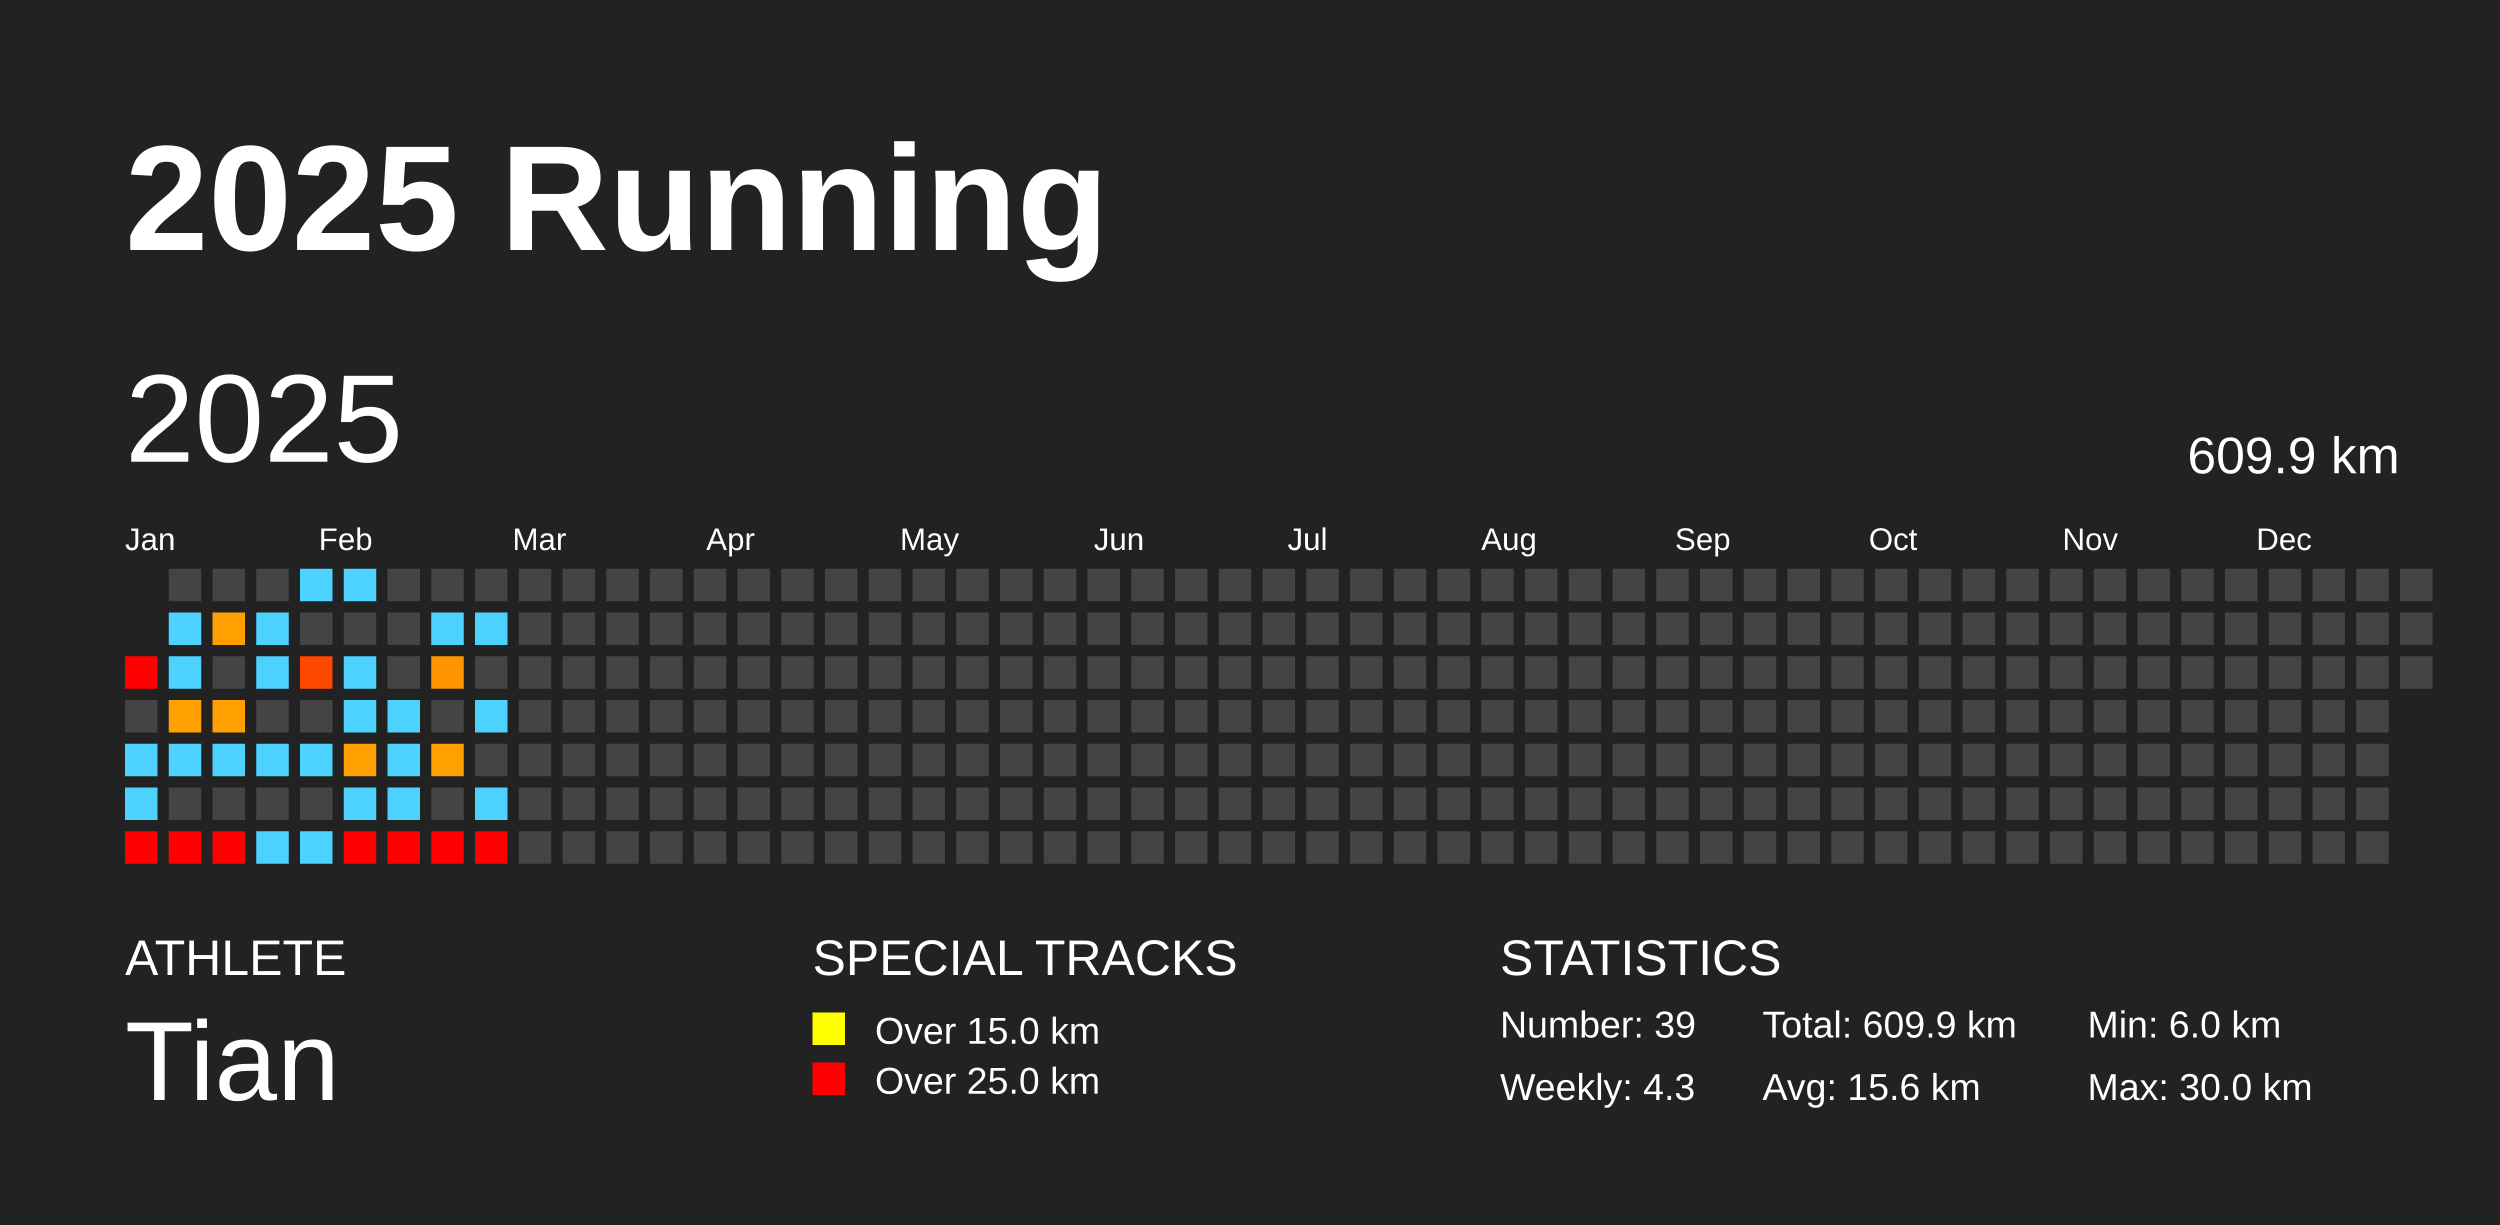
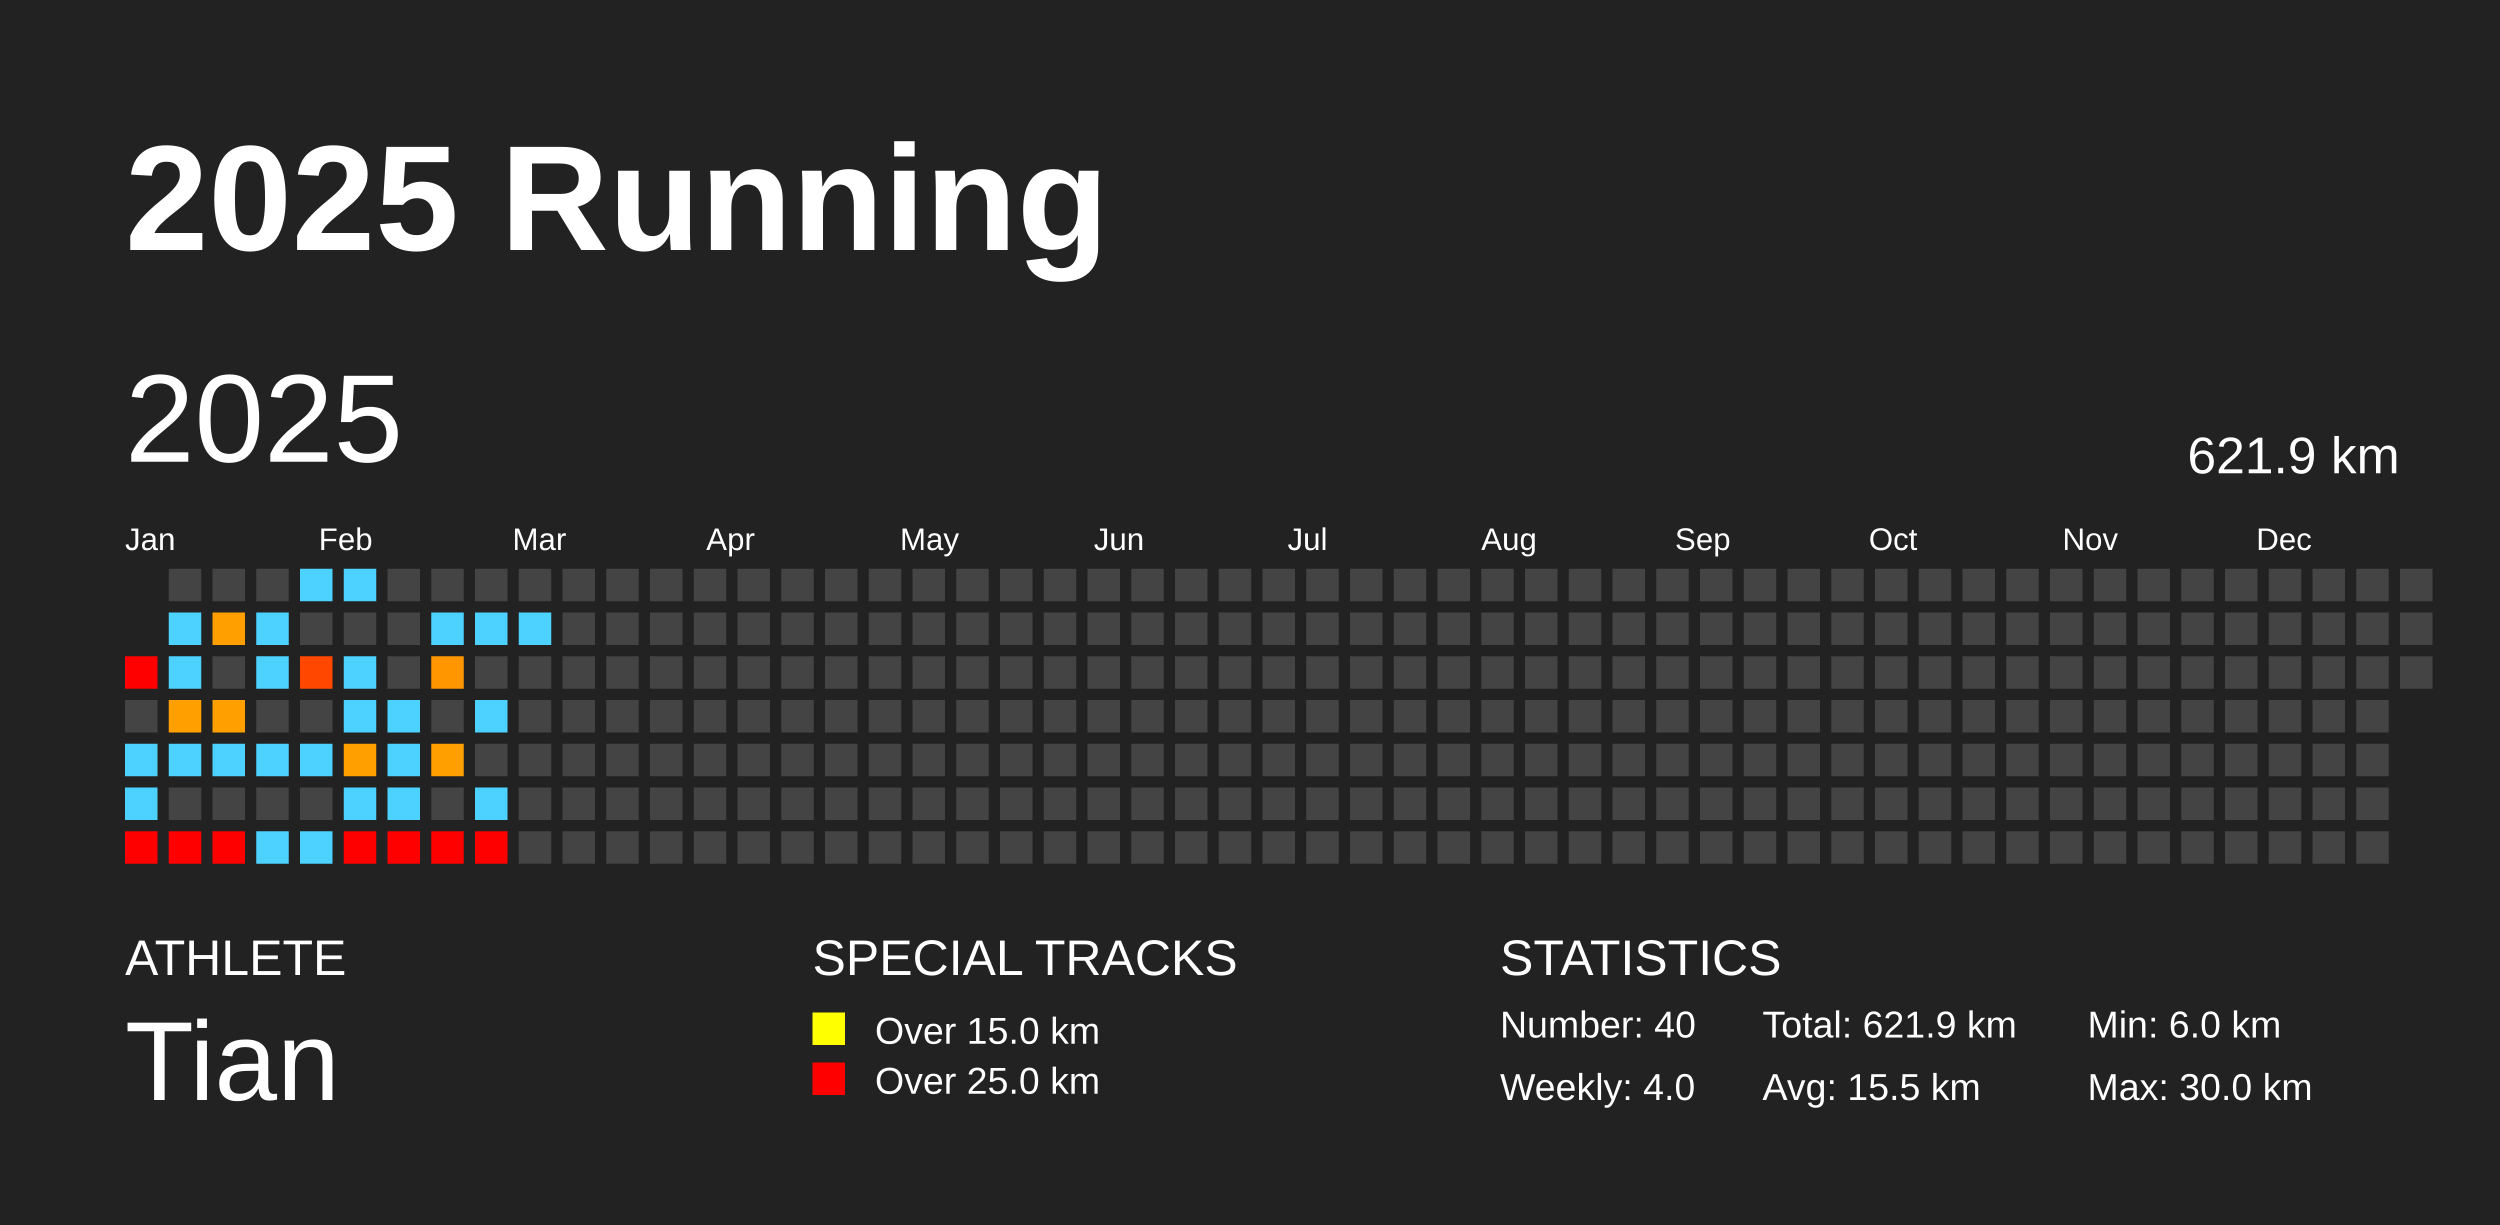
<svg xmlns="http://www.w3.org/2000/svg" baseProfile="full" height="98mm" version="1.1" viewBox="0,0,200,98" width="200mm">
  <defs />
  <rect fill="#222222" height="98" width="200" x="0" y="0" />
  <text fill="#FFFFFF" style="font-size:12px; font-family:Arial; font-weight:bold;" x="10" y="20">2025 Running</text>
  <text fill="#FFFFFF" style="font-size:4px; font-family:Arial" x="10" y="78">ATHLETE</text>
  <text fill="#FFFFFF" style="font-size:9px; font-family:Arial" x="10" y="88">Tian</text>
  <text fill="#FFFFFF" style="font-size:4px; font-family:Arial" x="65" y="78">SPECIAL TRACKS</text>
  <rect fill="yellow" height="2.6" width="2.6" x="65" y="81" />
  <text fill="#FFFFFF" style="font-size:3px; font-family:Arial" x="70" y="83.5">Over 15.0 km</text>
  <rect fill="red" height="2.6" width="2.6" x="65" y="85" />
  <text fill="#FFFFFF" style="font-size:3px; font-family:Arial" x="70" y="87.5">Over 25.0 km</text>
  <text fill="#FFFFFF" style="font-size:4px; font-family:Arial" x="120" y="78">STATISTICS</text>
-   <text fill="#FFFFFF" style="font-size:3px; font-family:Arial" x="120" y="83">Number: 39</text>
-   <text fill="#FFFFFF" style="font-size:3px; font-family:Arial" x="120" y="88">Weekly: 4.3</text>
-   <text fill="#FFFFFF" style="font-size:3px; font-family:Arial" x="141" y="83">Total: 609.9 km</text>
-   <text fill="#FFFFFF" style="font-size:3px; font-family:Arial" x="141" y="88">Avg: 15.6 km</text>
+   <text fill="#FFFFFF" style="font-size:3px; font-family:Arial" x="120" y="83">Number: 40</text>
+   <text fill="#FFFFFF" style="font-size:3px; font-family:Arial" x="120" y="88">Weekly: 4.0</text>
+   <text fill="#FFFFFF" style="font-size:3px; font-family:Arial" x="141" y="83">Total: 621.9 km</text>
+   <text fill="#FFFFFF" style="font-size:3px; font-family:Arial" x="141" y="88">Avg: 15.5 km</text>
  <text fill="#FFFFFF" style="font-size:3px; font-family:Arial" x="167" y="83">Min: 6.0 km</text>
  <text fill="#FFFFFF" style="font-size:3px; font-family:Arial" x="167" y="88">Max: 30.0 km</text>
  <text dominant-baseline="hanging" fill="#FFFFFF" style="font-size:10.0px; font-family:Arial;" x="10" y="30">2025</text>
-   <text dominant-baseline="hanging" fill="#FFFFFF" style="font-size:4.125px; font-family:Arial;" x="175" y="35">609.9 km</text>
+   <text dominant-baseline="hanging" fill="#FFFFFF" style="font-size:4.125px; font-family:Arial;" x="175" y="35">621.9 km</text>
  <text fill="#FFFFFF" style="font-size:2.5px; font-family:Arial" x="10.0" y="44">Jan</text>
  <text fill="#FFFFFF" style="font-size:2.5px; font-family:Arial" x="25.5" y="44">Feb</text>
  <text fill="#FFFFFF" style="font-size:2.5px; font-family:Arial" x="41.0" y="44">Mar</text>
  <text fill="#FFFFFF" style="font-size:2.5px; font-family:Arial" x="56.5" y="44">Apr</text>
  <text fill="#FFFFFF" style="font-size:2.5px; font-family:Arial" x="72.0" y="44">May</text>
  <text fill="#FFFFFF" style="font-size:2.5px; font-family:Arial" x="87.5" y="44">Jun</text>
  <text fill="#FFFFFF" style="font-size:2.5px; font-family:Arial" x="103.0" y="44">Jul</text>
  <text fill="#FFFFFF" style="font-size:2.5px; font-family:Arial" x="118.5" y="44">Aug</text>
  <text fill="#FFFFFF" style="font-size:2.5px; font-family:Arial" x="134.0" y="44">Sep</text>
  <text fill="#FFFFFF" style="font-size:2.5px; font-family:Arial" x="149.5" y="44">Oct</text>
  <text fill="#FFFFFF" style="font-size:2.5px; font-family:Arial" x="165.0" y="44">Nov</text>
  <text fill="#FFFFFF" style="font-size:2.5px; font-family:Arial" x="180.5" y="44">Dec</text>
  <rect fill="red" height="2.6" width="2.6" x="10.0" y="52.5" />
  <rect fill="#444444" height="2.6" width="2.6" x="10.0" y="56.0" />
  <rect fill="#4dd2ff" height="2.6" width="2.6" x="10.0" y="59.5" />
  <rect fill="#4dd2ff" height="2.6" width="2.6" x="10.0" y="63.0" />
  <rect fill="red" height="2.6" width="2.6" x="10.0" y="66.5" />
  <rect fill="#444444" height="2.6" width="2.6" x="13.5" y="45.5" />
  <rect fill="#4dd2ff" height="2.6" width="2.6" x="13.5" y="49.0" />
  <rect fill="#4dd2ff" height="2.6" width="2.6" x="13.5" y="52.5" />
  <rect fill="#ff9f00" height="2.6" width="2.6" x="13.5" y="56.0" />
  <rect fill="#4dd2ff" height="2.6" width="2.6" x="13.5" y="59.5" />
  <rect fill="#444444" height="2.6" width="2.6" x="13.5" y="63.0" />
  <rect fill="red" height="2.6" width="2.6" x="13.5" y="66.5" />
  <rect fill="#444444" height="2.6" width="2.6" x="17.0" y="45.5" />
  <rect fill="#ff9f00" height="2.6" width="2.6" x="17.0" y="49.0" />
  <rect fill="#444444" height="2.6" width="2.6" x="17.0" y="52.5" />
  <rect fill="#ff9f00" height="2.6" width="2.6" x="17.0" y="56.0" />
  <rect fill="#4dd2ff" height="2.6" width="2.6" x="17.0" y="59.5" />
  <rect fill="#444444" height="2.6" width="2.6" x="17.0" y="63.0" />
  <rect fill="red" height="2.6" width="2.6" x="17.0" y="66.5" />
  <rect fill="#444444" height="2.6" width="2.6" x="20.5" y="45.5" />
  <rect fill="#4dd2ff" height="2.6" width="2.6" x="20.5" y="49.0" />
  <rect fill="#4dd2ff" height="2.6" width="2.6" x="20.5" y="52.5" />
  <rect fill="#444444" height="2.6" width="2.6" x="20.5" y="56.0" />
  <rect fill="#4dd2ff" height="2.6" width="2.6" x="20.5" y="59.5" />
  <rect fill="#444444" height="2.6" width="2.6" x="20.5" y="63.0" />
  <rect fill="#4dd2ff" height="2.6" width="2.6" x="20.5" y="66.5" />
  <rect fill="#4dd2ff" height="2.6" width="2.6" x="24.0" y="45.5" />
  <rect fill="#444444" height="2.6" width="2.6" x="24.0" y="49.0" />
  <rect fill="#ff4700" height="2.6" width="2.6" x="24.0" y="52.5" />
  <rect fill="#444444" height="2.6" width="2.6" x="24.0" y="56.0" />
  <rect fill="#4dd2ff" height="2.6" width="2.6" x="24.0" y="59.5" />
  <rect fill="#444444" height="2.6" width="2.6" x="24.0" y="63.0" />
  <rect fill="#4dd2ff" height="2.6" width="2.6" x="24.0" y="66.5" />
  <rect fill="#4dd2ff" height="2.6" width="2.6" x="27.5" y="45.5" />
  <rect fill="#444444" height="2.6" width="2.6" x="27.5" y="49.0" />
  <rect fill="#4dd2ff" height="2.6" width="2.6" x="27.5" y="52.5" />
  <rect fill="#4dd2ff" height="2.6" width="2.6" x="27.5" y="56.0" />
  <rect fill="#ff9f00" height="2.6" width="2.6" x="27.5" y="59.5" />
  <rect fill="#4dd2ff" height="2.6" width="2.6" x="27.5" y="63.0" />
  <rect fill="red" height="2.6" width="2.6" x="27.5" y="66.5" />
  <rect fill="#444444" height="2.6" width="2.6" x="31.0" y="45.5" />
  <rect fill="#444444" height="2.6" width="2.6" x="31.0" y="49.0" />
  <rect fill="#444444" height="2.6" width="2.6" x="31.0" y="52.5" />
  <rect fill="#4dd2ff" height="2.6" width="2.6" x="31.0" y="56.0" />
  <rect fill="#4dd2ff" height="2.6" width="2.6" x="31.0" y="59.5" />
  <rect fill="#4dd2ff" height="2.6" width="2.6" x="31.0" y="63.0" />
  <rect fill="red" height="2.6" width="2.6" x="31.0" y="66.5" />
  <rect fill="#444444" height="2.6" width="2.6" x="34.5" y="45.5" />
  <rect fill="#4dd2ff" height="2.6" width="2.6" x="34.5" y="49.0" />
  <rect fill="#ff9600" height="2.6" width="2.6" x="34.5" y="52.5" />
  <rect fill="#444444" height="2.6" width="2.6" x="34.5" y="56.0" />
  <rect fill="#ff9f00" height="2.6" width="2.6" x="34.5" y="59.5" />
  <rect fill="#444444" height="2.6" width="2.6" x="34.5" y="63.0" />
  <rect fill="red" height="2.6" width="2.6" x="34.5" y="66.5" />
  <rect fill="#444444" height="2.6" width="2.6" x="38.0" y="45.5" />
  <rect fill="#4dd2ff" height="2.6" width="2.6" x="38.0" y="49.0" />
  <rect fill="#444444" height="2.6" width="2.6" x="38.0" y="52.5" />
  <rect fill="#4dd2ff" height="2.6" width="2.6" x="38.0" y="56.0" />
  <rect fill="#444444" height="2.6" width="2.6" x="38.0" y="59.5" />
  <rect fill="#4dd2ff" height="2.6" width="2.6" x="38.0" y="63.0" />
  <rect fill="red" height="2.6" width="2.6" x="38.0" y="66.5" />
  <rect fill="#444444" height="2.6" width="2.6" x="41.5" y="45.5" />
-   <rect fill="#444444" height="2.6" width="2.6" x="41.5" y="49.0" />
+   <rect fill="#4dd2ff" height="2.6" width="2.6" x="41.5" y="49.0" />
  <rect fill="#444444" height="2.6" width="2.6" x="41.5" y="52.5" />
  <rect fill="#444444" height="2.6" width="2.6" x="41.5" y="56.0" />
  <rect fill="#444444" height="2.6" width="2.6" x="41.5" y="59.5" />
  <rect fill="#444444" height="2.6" width="2.6" x="41.5" y="63.0" />
  <rect fill="#444444" height="2.6" width="2.6" x="41.5" y="66.5" />
  <rect fill="#444444" height="2.6" width="2.6" x="45.0" y="45.5" />
  <rect fill="#444444" height="2.6" width="2.6" x="45.0" y="49.0" />
  <rect fill="#444444" height="2.6" width="2.6" x="45.0" y="52.5" />
  <rect fill="#444444" height="2.6" width="2.6" x="45.0" y="56.0" />
  <rect fill="#444444" height="2.6" width="2.6" x="45.0" y="59.5" />
  <rect fill="#444444" height="2.6" width="2.6" x="45.0" y="63.0" />
  <rect fill="#444444" height="2.6" width="2.6" x="45.0" y="66.5" />
  <rect fill="#444444" height="2.6" width="2.6" x="48.5" y="45.5" />
  <rect fill="#444444" height="2.6" width="2.6" x="48.5" y="49.0" />
  <rect fill="#444444" height="2.6" width="2.6" x="48.5" y="52.5" />
  <rect fill="#444444" height="2.6" width="2.6" x="48.5" y="56.0" />
  <rect fill="#444444" height="2.6" width="2.6" x="48.5" y="59.5" />
  <rect fill="#444444" height="2.6" width="2.6" x="48.5" y="63.0" />
  <rect fill="#444444" height="2.6" width="2.6" x="48.5" y="66.5" />
  <rect fill="#444444" height="2.6" width="2.6" x="52.0" y="45.5" />
  <rect fill="#444444" height="2.6" width="2.6" x="52.0" y="49.0" />
  <rect fill="#444444" height="2.6" width="2.6" x="52.0" y="52.5" />
  <rect fill="#444444" height="2.6" width="2.6" x="52.0" y="56.0" />
  <rect fill="#444444" height="2.6" width="2.6" x="52.0" y="59.5" />
  <rect fill="#444444" height="2.6" width="2.6" x="52.0" y="63.0" />
  <rect fill="#444444" height="2.6" width="2.6" x="52.0" y="66.5" />
  <rect fill="#444444" height="2.6" width="2.6" x="55.5" y="45.5" />
  <rect fill="#444444" height="2.6" width="2.6" x="55.5" y="49.0" />
  <rect fill="#444444" height="2.6" width="2.6" x="55.5" y="52.5" />
  <rect fill="#444444" height="2.6" width="2.6" x="55.5" y="56.0" />
  <rect fill="#444444" height="2.6" width="2.6" x="55.5" y="59.5" />
  <rect fill="#444444" height="2.6" width="2.6" x="55.5" y="63.0" />
  <rect fill="#444444" height="2.6" width="2.6" x="55.5" y="66.5" />
  <rect fill="#444444" height="2.6" width="2.6" x="59.0" y="45.5" />
  <rect fill="#444444" height="2.6" width="2.6" x="59.0" y="49.0" />
  <rect fill="#444444" height="2.6" width="2.6" x="59.0" y="52.5" />
  <rect fill="#444444" height="2.6" width="2.6" x="59.0" y="56.0" />
  <rect fill="#444444" height="2.6" width="2.6" x="59.0" y="59.5" />
  <rect fill="#444444" height="2.6" width="2.6" x="59.0" y="63.0" />
  <rect fill="#444444" height="2.6" width="2.6" x="59.0" y="66.5" />
  <rect fill="#444444" height="2.6" width="2.6" x="62.5" y="45.5" />
  <rect fill="#444444" height="2.6" width="2.6" x="62.5" y="49.0" />
  <rect fill="#444444" height="2.6" width="2.6" x="62.5" y="52.5" />
  <rect fill="#444444" height="2.6" width="2.6" x="62.5" y="56.0" />
  <rect fill="#444444" height="2.6" width="2.6" x="62.5" y="59.5" />
  <rect fill="#444444" height="2.6" width="2.6" x="62.5" y="63.0" />
  <rect fill="#444444" height="2.6" width="2.6" x="62.5" y="66.5" />
  <rect fill="#444444" height="2.6" width="2.6" x="66.0" y="45.5" />
  <rect fill="#444444" height="2.6" width="2.6" x="66.0" y="49.0" />
  <rect fill="#444444" height="2.6" width="2.6" x="66.0" y="52.5" />
  <rect fill="#444444" height="2.6" width="2.6" x="66.0" y="56.0" />
  <rect fill="#444444" height="2.6" width="2.6" x="66.0" y="59.5" />
  <rect fill="#444444" height="2.6" width="2.6" x="66.0" y="63.0" />
  <rect fill="#444444" height="2.6" width="2.6" x="66.0" y="66.5" />
  <rect fill="#444444" height="2.6" width="2.6" x="69.5" y="45.5" />
  <rect fill="#444444" height="2.6" width="2.6" x="69.5" y="49.0" />
  <rect fill="#444444" height="2.6" width="2.6" x="69.5" y="52.5" />
  <rect fill="#444444" height="2.6" width="2.6" x="69.5" y="56.0" />
  <rect fill="#444444" height="2.6" width="2.6" x="69.5" y="59.5" />
  <rect fill="#444444" height="2.6" width="2.6" x="69.5" y="63.0" />
  <rect fill="#444444" height="2.6" width="2.6" x="69.5" y="66.5" />
  <rect fill="#444444" height="2.6" width="2.6" x="73.0" y="45.5" />
  <rect fill="#444444" height="2.6" width="2.6" x="73.0" y="49.0" />
  <rect fill="#444444" height="2.6" width="2.6" x="73.0" y="52.5" />
  <rect fill="#444444" height="2.6" width="2.6" x="73.0" y="56.0" />
  <rect fill="#444444" height="2.6" width="2.6" x="73.0" y="59.5" />
  <rect fill="#444444" height="2.6" width="2.6" x="73.0" y="63.0" />
  <rect fill="#444444" height="2.6" width="2.6" x="73.0" y="66.5" />
  <rect fill="#444444" height="2.6" width="2.6" x="76.5" y="45.5" />
  <rect fill="#444444" height="2.6" width="2.6" x="76.5" y="49.0" />
  <rect fill="#444444" height="2.6" width="2.6" x="76.5" y="52.5" />
  <rect fill="#444444" height="2.6" width="2.6" x="76.5" y="56.0" />
  <rect fill="#444444" height="2.6" width="2.6" x="76.5" y="59.5" />
  <rect fill="#444444" height="2.6" width="2.6" x="76.5" y="63.0" />
  <rect fill="#444444" height="2.6" width="2.6" x="76.5" y="66.5" />
  <rect fill="#444444" height="2.6" width="2.6" x="80.0" y="45.5" />
  <rect fill="#444444" height="2.6" width="2.6" x="80.0" y="49.0" />
  <rect fill="#444444" height="2.6" width="2.6" x="80.0" y="52.5" />
  <rect fill="#444444" height="2.6" width="2.6" x="80.0" y="56.0" />
  <rect fill="#444444" height="2.6" width="2.6" x="80.0" y="59.5" />
  <rect fill="#444444" height="2.6" width="2.6" x="80.0" y="63.0" />
  <rect fill="#444444" height="2.6" width="2.6" x="80.0" y="66.5" />
  <rect fill="#444444" height="2.6" width="2.6" x="83.5" y="45.5" />
  <rect fill="#444444" height="2.6" width="2.6" x="83.5" y="49.0" />
  <rect fill="#444444" height="2.6" width="2.6" x="83.5" y="52.5" />
  <rect fill="#444444" height="2.6" width="2.6" x="83.5" y="56.0" />
  <rect fill="#444444" height="2.6" width="2.6" x="83.5" y="59.5" />
  <rect fill="#444444" height="2.6" width="2.6" x="83.5" y="63.0" />
  <rect fill="#444444" height="2.6" width="2.6" x="83.5" y="66.5" />
  <rect fill="#444444" height="2.6" width="2.6" x="87.0" y="45.5" />
  <rect fill="#444444" height="2.6" width="2.6" x="87.0" y="49.0" />
  <rect fill="#444444" height="2.6" width="2.6" x="87.0" y="52.5" />
  <rect fill="#444444" height="2.6" width="2.6" x="87.0" y="56.0" />
  <rect fill="#444444" height="2.6" width="2.6" x="87.0" y="59.5" />
  <rect fill="#444444" height="2.6" width="2.6" x="87.0" y="63.0" />
  <rect fill="#444444" height="2.6" width="2.6" x="87.0" y="66.5" />
  <rect fill="#444444" height="2.6" width="2.6" x="90.5" y="45.5" />
  <rect fill="#444444" height="2.6" width="2.6" x="90.5" y="49.0" />
  <rect fill="#444444" height="2.6" width="2.6" x="90.5" y="52.5" />
  <rect fill="#444444" height="2.6" width="2.6" x="90.5" y="56.0" />
  <rect fill="#444444" height="2.6" width="2.6" x="90.5" y="59.5" />
  <rect fill="#444444" height="2.6" width="2.6" x="90.5" y="63.0" />
  <rect fill="#444444" height="2.6" width="2.6" x="90.5" y="66.5" />
  <rect fill="#444444" height="2.6" width="2.6" x="94.0" y="45.5" />
  <rect fill="#444444" height="2.6" width="2.6" x="94.0" y="49.0" />
  <rect fill="#444444" height="2.6" width="2.6" x="94.0" y="52.5" />
  <rect fill="#444444" height="2.6" width="2.6" x="94.0" y="56.0" />
  <rect fill="#444444" height="2.6" width="2.6" x="94.0" y="59.5" />
  <rect fill="#444444" height="2.6" width="2.6" x="94.0" y="63.0" />
  <rect fill="#444444" height="2.6" width="2.6" x="94.0" y="66.5" />
  <rect fill="#444444" height="2.6" width="2.6" x="97.5" y="45.5" />
  <rect fill="#444444" height="2.6" width="2.6" x="97.5" y="49.0" />
  <rect fill="#444444" height="2.6" width="2.6" x="97.5" y="52.5" />
  <rect fill="#444444" height="2.6" width="2.6" x="97.5" y="56.0" />
  <rect fill="#444444" height="2.6" width="2.6" x="97.5" y="59.5" />
  <rect fill="#444444" height="2.6" width="2.6" x="97.5" y="63.0" />
  <rect fill="#444444" height="2.6" width="2.6" x="97.5" y="66.5" />
  <rect fill="#444444" height="2.6" width="2.6" x="101.0" y="45.5" />
  <rect fill="#444444" height="2.6" width="2.6" x="101.0" y="49.0" />
  <rect fill="#444444" height="2.6" width="2.6" x="101.0" y="52.5" />
  <rect fill="#444444" height="2.6" width="2.6" x="101.0" y="56.0" />
  <rect fill="#444444" height="2.6" width="2.6" x="101.0" y="59.5" />
  <rect fill="#444444" height="2.6" width="2.6" x="101.0" y="63.0" />
  <rect fill="#444444" height="2.6" width="2.6" x="101.0" y="66.5" />
  <rect fill="#444444" height="2.6" width="2.6" x="104.5" y="45.5" />
  <rect fill="#444444" height="2.6" width="2.6" x="104.5" y="49.0" />
  <rect fill="#444444" height="2.6" width="2.6" x="104.5" y="52.5" />
  <rect fill="#444444" height="2.6" width="2.6" x="104.5" y="56.0" />
  <rect fill="#444444" height="2.6" width="2.6" x="104.5" y="59.5" />
  <rect fill="#444444" height="2.6" width="2.6" x="104.5" y="63.0" />
  <rect fill="#444444" height="2.6" width="2.6" x="104.5" y="66.5" />
  <rect fill="#444444" height="2.6" width="2.6" x="108.0" y="45.5" />
  <rect fill="#444444" height="2.6" width="2.6" x="108.0" y="49.0" />
  <rect fill="#444444" height="2.6" width="2.6" x="108.0" y="52.5" />
  <rect fill="#444444" height="2.6" width="2.6" x="108.0" y="56.0" />
  <rect fill="#444444" height="2.6" width="2.6" x="108.0" y="59.5" />
  <rect fill="#444444" height="2.6" width="2.6" x="108.0" y="63.0" />
  <rect fill="#444444" height="2.6" width="2.6" x="108.0" y="66.5" />
  <rect fill="#444444" height="2.6" width="2.6" x="111.5" y="45.5" />
  <rect fill="#444444" height="2.6" width="2.6" x="111.5" y="49.0" />
  <rect fill="#444444" height="2.6" width="2.6" x="111.5" y="52.5" />
  <rect fill="#444444" height="2.6" width="2.6" x="111.5" y="56.0" />
  <rect fill="#444444" height="2.6" width="2.6" x="111.5" y="59.5" />
  <rect fill="#444444" height="2.6" width="2.6" x="111.5" y="63.0" />
  <rect fill="#444444" height="2.6" width="2.6" x="111.5" y="66.5" />
  <rect fill="#444444" height="2.6" width="2.6" x="115.0" y="45.5" />
  <rect fill="#444444" height="2.6" width="2.6" x="115.0" y="49.0" />
  <rect fill="#444444" height="2.6" width="2.6" x="115.0" y="52.5" />
  <rect fill="#444444" height="2.6" width="2.6" x="115.0" y="56.0" />
  <rect fill="#444444" height="2.6" width="2.6" x="115.0" y="59.5" />
  <rect fill="#444444" height="2.6" width="2.6" x="115.0" y="63.0" />
  <rect fill="#444444" height="2.6" width="2.6" x="115.0" y="66.5" />
  <rect fill="#444444" height="2.6" width="2.6" x="118.5" y="45.5" />
  <rect fill="#444444" height="2.6" width="2.6" x="118.5" y="49.0" />
  <rect fill="#444444" height="2.6" width="2.6" x="118.5" y="52.5" />
  <rect fill="#444444" height="2.6" width="2.6" x="118.5" y="56.0" />
  <rect fill="#444444" height="2.6" width="2.6" x="118.5" y="59.5" />
  <rect fill="#444444" height="2.6" width="2.6" x="118.5" y="63.0" />
  <rect fill="#444444" height="2.6" width="2.6" x="118.5" y="66.5" />
  <rect fill="#444444" height="2.6" width="2.6" x="122.0" y="45.5" />
  <rect fill="#444444" height="2.6" width="2.6" x="122.0" y="49.0" />
  <rect fill="#444444" height="2.6" width="2.6" x="122.0" y="52.5" />
  <rect fill="#444444" height="2.6" width="2.6" x="122.0" y="56.0" />
  <rect fill="#444444" height="2.6" width="2.6" x="122.0" y="59.5" />
  <rect fill="#444444" height="2.6" width="2.6" x="122.0" y="63.0" />
  <rect fill="#444444" height="2.6" width="2.6" x="122.0" y="66.5" />
  <rect fill="#444444" height="2.6" width="2.6" x="125.5" y="45.5" />
  <rect fill="#444444" height="2.6" width="2.6" x="125.5" y="49.0" />
  <rect fill="#444444" height="2.6" width="2.6" x="125.5" y="52.5" />
  <rect fill="#444444" height="2.6" width="2.6" x="125.5" y="56.0" />
  <rect fill="#444444" height="2.6" width="2.6" x="125.5" y="59.5" />
  <rect fill="#444444" height="2.6" width="2.6" x="125.5" y="63.0" />
  <rect fill="#444444" height="2.6" width="2.6" x="125.5" y="66.5" />
  <rect fill="#444444" height="2.6" width="2.6" x="129.0" y="45.5" />
  <rect fill="#444444" height="2.6" width="2.6" x="129.0" y="49.0" />
  <rect fill="#444444" height="2.6" width="2.6" x="129.0" y="52.5" />
  <rect fill="#444444" height="2.6" width="2.6" x="129.0" y="56.0" />
  <rect fill="#444444" height="2.6" width="2.6" x="129.0" y="59.5" />
  <rect fill="#444444" height="2.6" width="2.6" x="129.0" y="63.0" />
  <rect fill="#444444" height="2.6" width="2.6" x="129.0" y="66.5" />
  <rect fill="#444444" height="2.6" width="2.6" x="132.5" y="45.5" />
  <rect fill="#444444" height="2.6" width="2.6" x="132.5" y="49.0" />
  <rect fill="#444444" height="2.6" width="2.6" x="132.5" y="52.5" />
  <rect fill="#444444" height="2.6" width="2.6" x="132.5" y="56.0" />
  <rect fill="#444444" height="2.6" width="2.6" x="132.5" y="59.5" />
  <rect fill="#444444" height="2.6" width="2.6" x="132.5" y="63.0" />
  <rect fill="#444444" height="2.6" width="2.6" x="132.5" y="66.5" />
  <rect fill="#444444" height="2.6" width="2.6" x="136.0" y="45.5" />
  <rect fill="#444444" height="2.6" width="2.6" x="136.0" y="49.0" />
  <rect fill="#444444" height="2.6" width="2.6" x="136.0" y="52.5" />
  <rect fill="#444444" height="2.6" width="2.6" x="136.0" y="56.0" />
  <rect fill="#444444" height="2.6" width="2.6" x="136.0" y="59.5" />
  <rect fill="#444444" height="2.6" width="2.6" x="136.0" y="63.0" />
  <rect fill="#444444" height="2.6" width="2.6" x="136.0" y="66.5" />
  <rect fill="#444444" height="2.6" width="2.6" x="139.5" y="45.5" />
  <rect fill="#444444" height="2.6" width="2.6" x="139.5" y="49.0" />
  <rect fill="#444444" height="2.6" width="2.6" x="139.5" y="52.5" />
  <rect fill="#444444" height="2.6" width="2.6" x="139.5" y="56.0" />
  <rect fill="#444444" height="2.6" width="2.6" x="139.5" y="59.5" />
  <rect fill="#444444" height="2.6" width="2.6" x="139.5" y="63.0" />
  <rect fill="#444444" height="2.6" width="2.6" x="139.5" y="66.5" />
  <rect fill="#444444" height="2.6" width="2.6" x="143.0" y="45.5" />
  <rect fill="#444444" height="2.6" width="2.6" x="143.0" y="49.0" />
  <rect fill="#444444" height="2.6" width="2.6" x="143.0" y="52.5" />
  <rect fill="#444444" height="2.6" width="2.6" x="143.0" y="56.0" />
  <rect fill="#444444" height="2.6" width="2.6" x="143.0" y="59.5" />
  <rect fill="#444444" height="2.6" width="2.6" x="143.0" y="63.0" />
  <rect fill="#444444" height="2.6" width="2.6" x="143.0" y="66.5" />
  <rect fill="#444444" height="2.6" width="2.6" x="146.5" y="45.5" />
  <rect fill="#444444" height="2.6" width="2.6" x="146.5" y="49.0" />
  <rect fill="#444444" height="2.6" width="2.6" x="146.5" y="52.5" />
  <rect fill="#444444" height="2.6" width="2.6" x="146.5" y="56.0" />
  <rect fill="#444444" height="2.6" width="2.6" x="146.5" y="59.5" />
  <rect fill="#444444" height="2.6" width="2.6" x="146.5" y="63.0" />
  <rect fill="#444444" height="2.6" width="2.6" x="146.5" y="66.5" />
  <rect fill="#444444" height="2.6" width="2.6" x="150.0" y="45.5" />
  <rect fill="#444444" height="2.6" width="2.6" x="150.0" y="49.0" />
  <rect fill="#444444" height="2.6" width="2.6" x="150.0" y="52.5" />
  <rect fill="#444444" height="2.6" width="2.6" x="150.0" y="56.0" />
  <rect fill="#444444" height="2.6" width="2.6" x="150.0" y="59.5" />
  <rect fill="#444444" height="2.6" width="2.6" x="150.0" y="63.0" />
  <rect fill="#444444" height="2.6" width="2.6" x="150.0" y="66.5" />
  <rect fill="#444444" height="2.6" width="2.6" x="153.5" y="45.5" />
  <rect fill="#444444" height="2.6" width="2.6" x="153.5" y="49.0" />
  <rect fill="#444444" height="2.6" width="2.6" x="153.5" y="52.5" />
  <rect fill="#444444" height="2.6" width="2.6" x="153.5" y="56.0" />
  <rect fill="#444444" height="2.6" width="2.6" x="153.5" y="59.5" />
  <rect fill="#444444" height="2.6" width="2.6" x="153.5" y="63.0" />
  <rect fill="#444444" height="2.6" width="2.6" x="153.5" y="66.5" />
  <rect fill="#444444" height="2.6" width="2.6" x="157.0" y="45.5" />
  <rect fill="#444444" height="2.6" width="2.6" x="157.0" y="49.0" />
  <rect fill="#444444" height="2.6" width="2.6" x="157.0" y="52.5" />
  <rect fill="#444444" height="2.6" width="2.6" x="157.0" y="56.0" />
  <rect fill="#444444" height="2.6" width="2.6" x="157.0" y="59.5" />
  <rect fill="#444444" height="2.6" width="2.6" x="157.0" y="63.0" />
  <rect fill="#444444" height="2.6" width="2.6" x="157.0" y="66.5" />
  <rect fill="#444444" height="2.6" width="2.6" x="160.5" y="45.5" />
  <rect fill="#444444" height="2.6" width="2.6" x="160.5" y="49.0" />
  <rect fill="#444444" height="2.6" width="2.6" x="160.5" y="52.5" />
  <rect fill="#444444" height="2.6" width="2.6" x="160.5" y="56.0" />
  <rect fill="#444444" height="2.6" width="2.6" x="160.5" y="59.5" />
  <rect fill="#444444" height="2.6" width="2.6" x="160.5" y="63.0" />
  <rect fill="#444444" height="2.6" width="2.6" x="160.5" y="66.5" />
  <rect fill="#444444" height="2.6" width="2.6" x="164.0" y="45.5" />
  <rect fill="#444444" height="2.6" width="2.6" x="164.0" y="49.0" />
  <rect fill="#444444" height="2.6" width="2.6" x="164.0" y="52.5" />
  <rect fill="#444444" height="2.6" width="2.6" x="164.0" y="56.0" />
  <rect fill="#444444" height="2.6" width="2.6" x="164.0" y="59.5" />
  <rect fill="#444444" height="2.6" width="2.6" x="164.0" y="63.0" />
  <rect fill="#444444" height="2.6" width="2.6" x="164.0" y="66.5" />
  <rect fill="#444444" height="2.6" width="2.6" x="167.5" y="45.5" />
  <rect fill="#444444" height="2.6" width="2.6" x="167.5" y="49.0" />
  <rect fill="#444444" height="2.6" width="2.6" x="167.5" y="52.5" />
  <rect fill="#444444" height="2.6" width="2.6" x="167.5" y="56.0" />
  <rect fill="#444444" height="2.6" width="2.6" x="167.5" y="59.5" />
  <rect fill="#444444" height="2.6" width="2.6" x="167.5" y="63.0" />
  <rect fill="#444444" height="2.6" width="2.6" x="167.5" y="66.5" />
  <rect fill="#444444" height="2.6" width="2.6" x="171.0" y="45.5" />
  <rect fill="#444444" height="2.6" width="2.6" x="171.0" y="49.0" />
  <rect fill="#444444" height="2.6" width="2.6" x="171.0" y="52.5" />
  <rect fill="#444444" height="2.6" width="2.6" x="171.0" y="56.0" />
  <rect fill="#444444" height="2.6" width="2.6" x="171.0" y="59.5" />
  <rect fill="#444444" height="2.6" width="2.6" x="171.0" y="63.0" />
  <rect fill="#444444" height="2.6" width="2.6" x="171.0" y="66.5" />
  <rect fill="#444444" height="2.6" width="2.6" x="174.5" y="45.5" />
  <rect fill="#444444" height="2.6" width="2.6" x="174.5" y="49.0" />
  <rect fill="#444444" height="2.6" width="2.6" x="174.5" y="52.5" />
  <rect fill="#444444" height="2.6" width="2.6" x="174.5" y="56.0" />
  <rect fill="#444444" height="2.6" width="2.6" x="174.5" y="59.5" />
  <rect fill="#444444" height="2.6" width="2.6" x="174.5" y="63.0" />
  <rect fill="#444444" height="2.6" width="2.6" x="174.5" y="66.5" />
  <rect fill="#444444" height="2.6" width="2.6" x="178.0" y="45.5" />
  <rect fill="#444444" height="2.6" width="2.6" x="178.0" y="49.0" />
  <rect fill="#444444" height="2.6" width="2.6" x="178.0" y="52.5" />
  <rect fill="#444444" height="2.6" width="2.6" x="178.0" y="56.0" />
  <rect fill="#444444" height="2.6" width="2.6" x="178.0" y="59.5" />
  <rect fill="#444444" height="2.6" width="2.6" x="178.0" y="63.0" />
  <rect fill="#444444" height="2.6" width="2.6" x="178.0" y="66.5" />
  <rect fill="#444444" height="2.6" width="2.6" x="181.5" y="45.5" />
  <rect fill="#444444" height="2.6" width="2.6" x="181.5" y="49.0" />
  <rect fill="#444444" height="2.6" width="2.6" x="181.5" y="52.5" />
  <rect fill="#444444" height="2.6" width="2.6" x="181.5" y="56.0" />
  <rect fill="#444444" height="2.6" width="2.6" x="181.5" y="59.5" />
  <rect fill="#444444" height="2.6" width="2.6" x="181.5" y="63.0" />
  <rect fill="#444444" height="2.6" width="2.6" x="181.5" y="66.5" />
  <rect fill="#444444" height="2.6" width="2.6" x="185.0" y="45.5" />
  <rect fill="#444444" height="2.6" width="2.6" x="185.0" y="49.0" />
  <rect fill="#444444" height="2.6" width="2.6" x="185.0" y="52.5" />
  <rect fill="#444444" height="2.6" width="2.6" x="185.0" y="56.0" />
  <rect fill="#444444" height="2.6" width="2.6" x="185.0" y="59.5" />
  <rect fill="#444444" height="2.6" width="2.6" x="185.0" y="63.0" />
  <rect fill="#444444" height="2.6" width="2.6" x="185.0" y="66.5" />
  <rect fill="#444444" height="2.6" width="2.6" x="188.5" y="45.5" />
  <rect fill="#444444" height="2.6" width="2.6" x="188.5" y="49.0" />
  <rect fill="#444444" height="2.6" width="2.6" x="188.5" y="52.5" />
  <rect fill="#444444" height="2.6" width="2.6" x="188.5" y="56.0" />
  <rect fill="#444444" height="2.6" width="2.6" x="188.5" y="59.5" />
  <rect fill="#444444" height="2.6" width="2.6" x="188.5" y="63.0" />
  <rect fill="#444444" height="2.6" width="2.6" x="188.5" y="66.5" />
  <rect fill="#444444" height="2.6" width="2.6" x="192.0" y="45.5" />
  <rect fill="#444444" height="2.6" width="2.6" x="192.0" y="49.0" />
  <rect fill="#444444" height="2.6" width="2.6" x="192.0" y="52.5" />
</svg>
